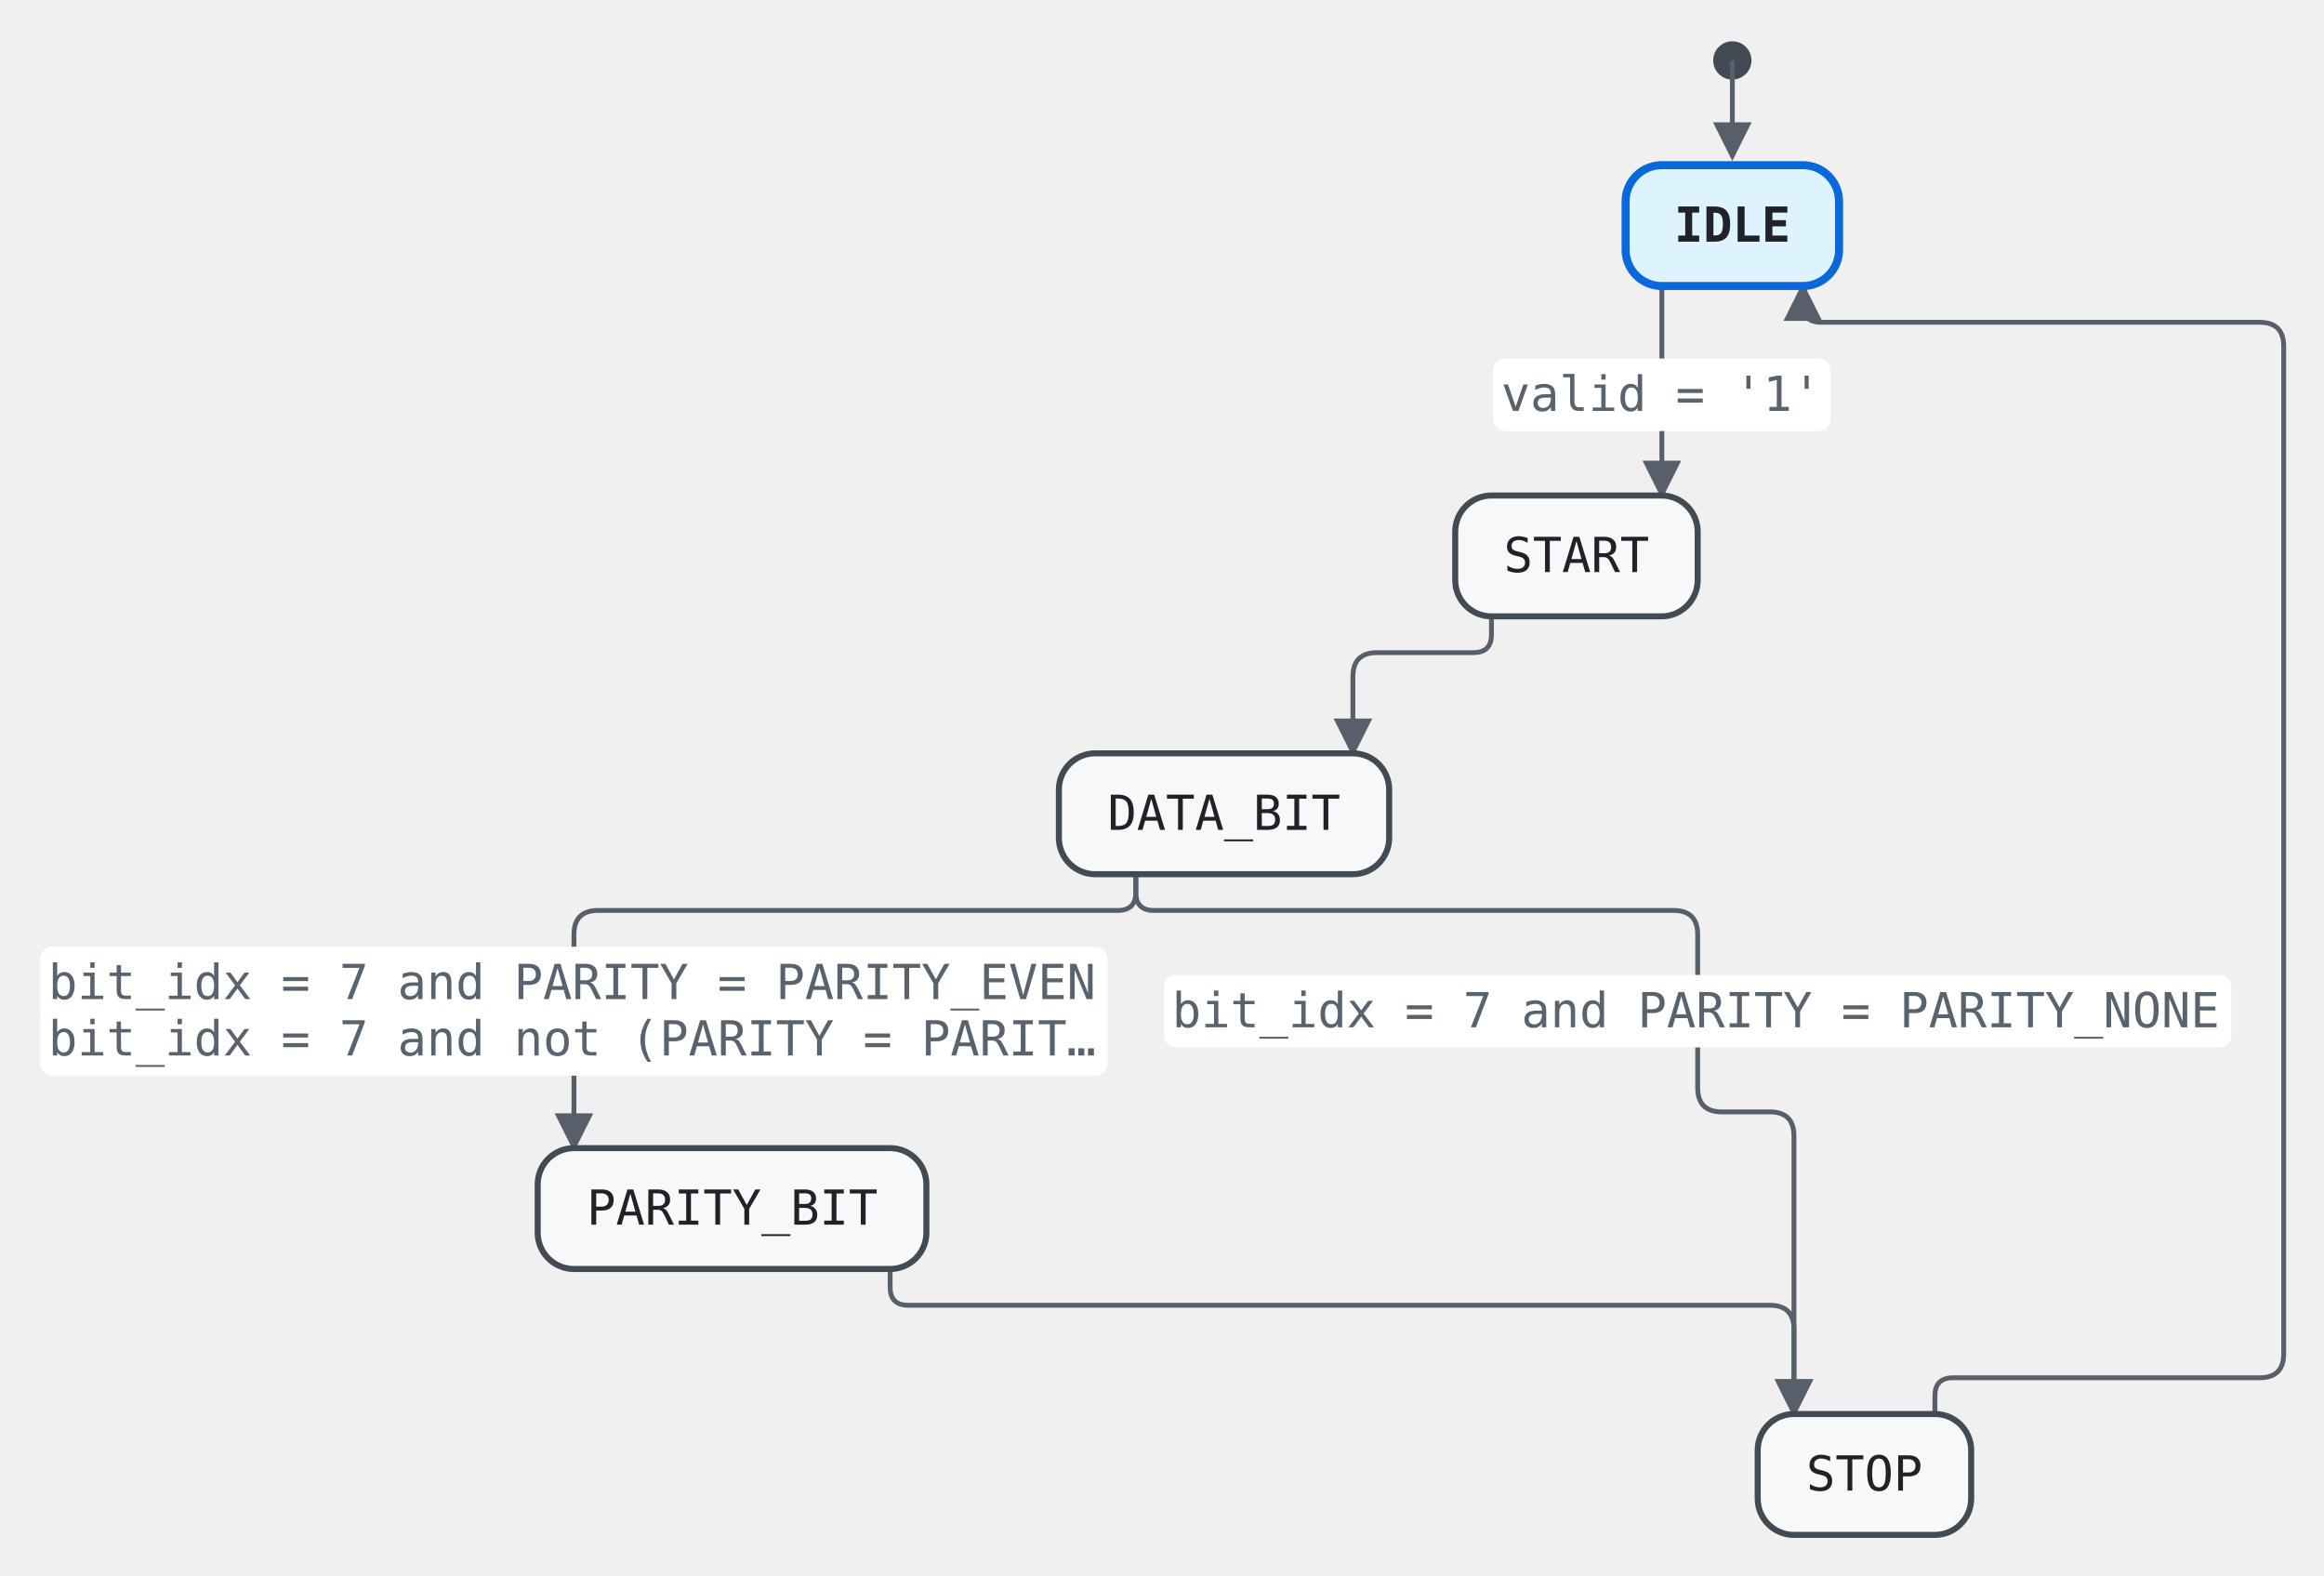
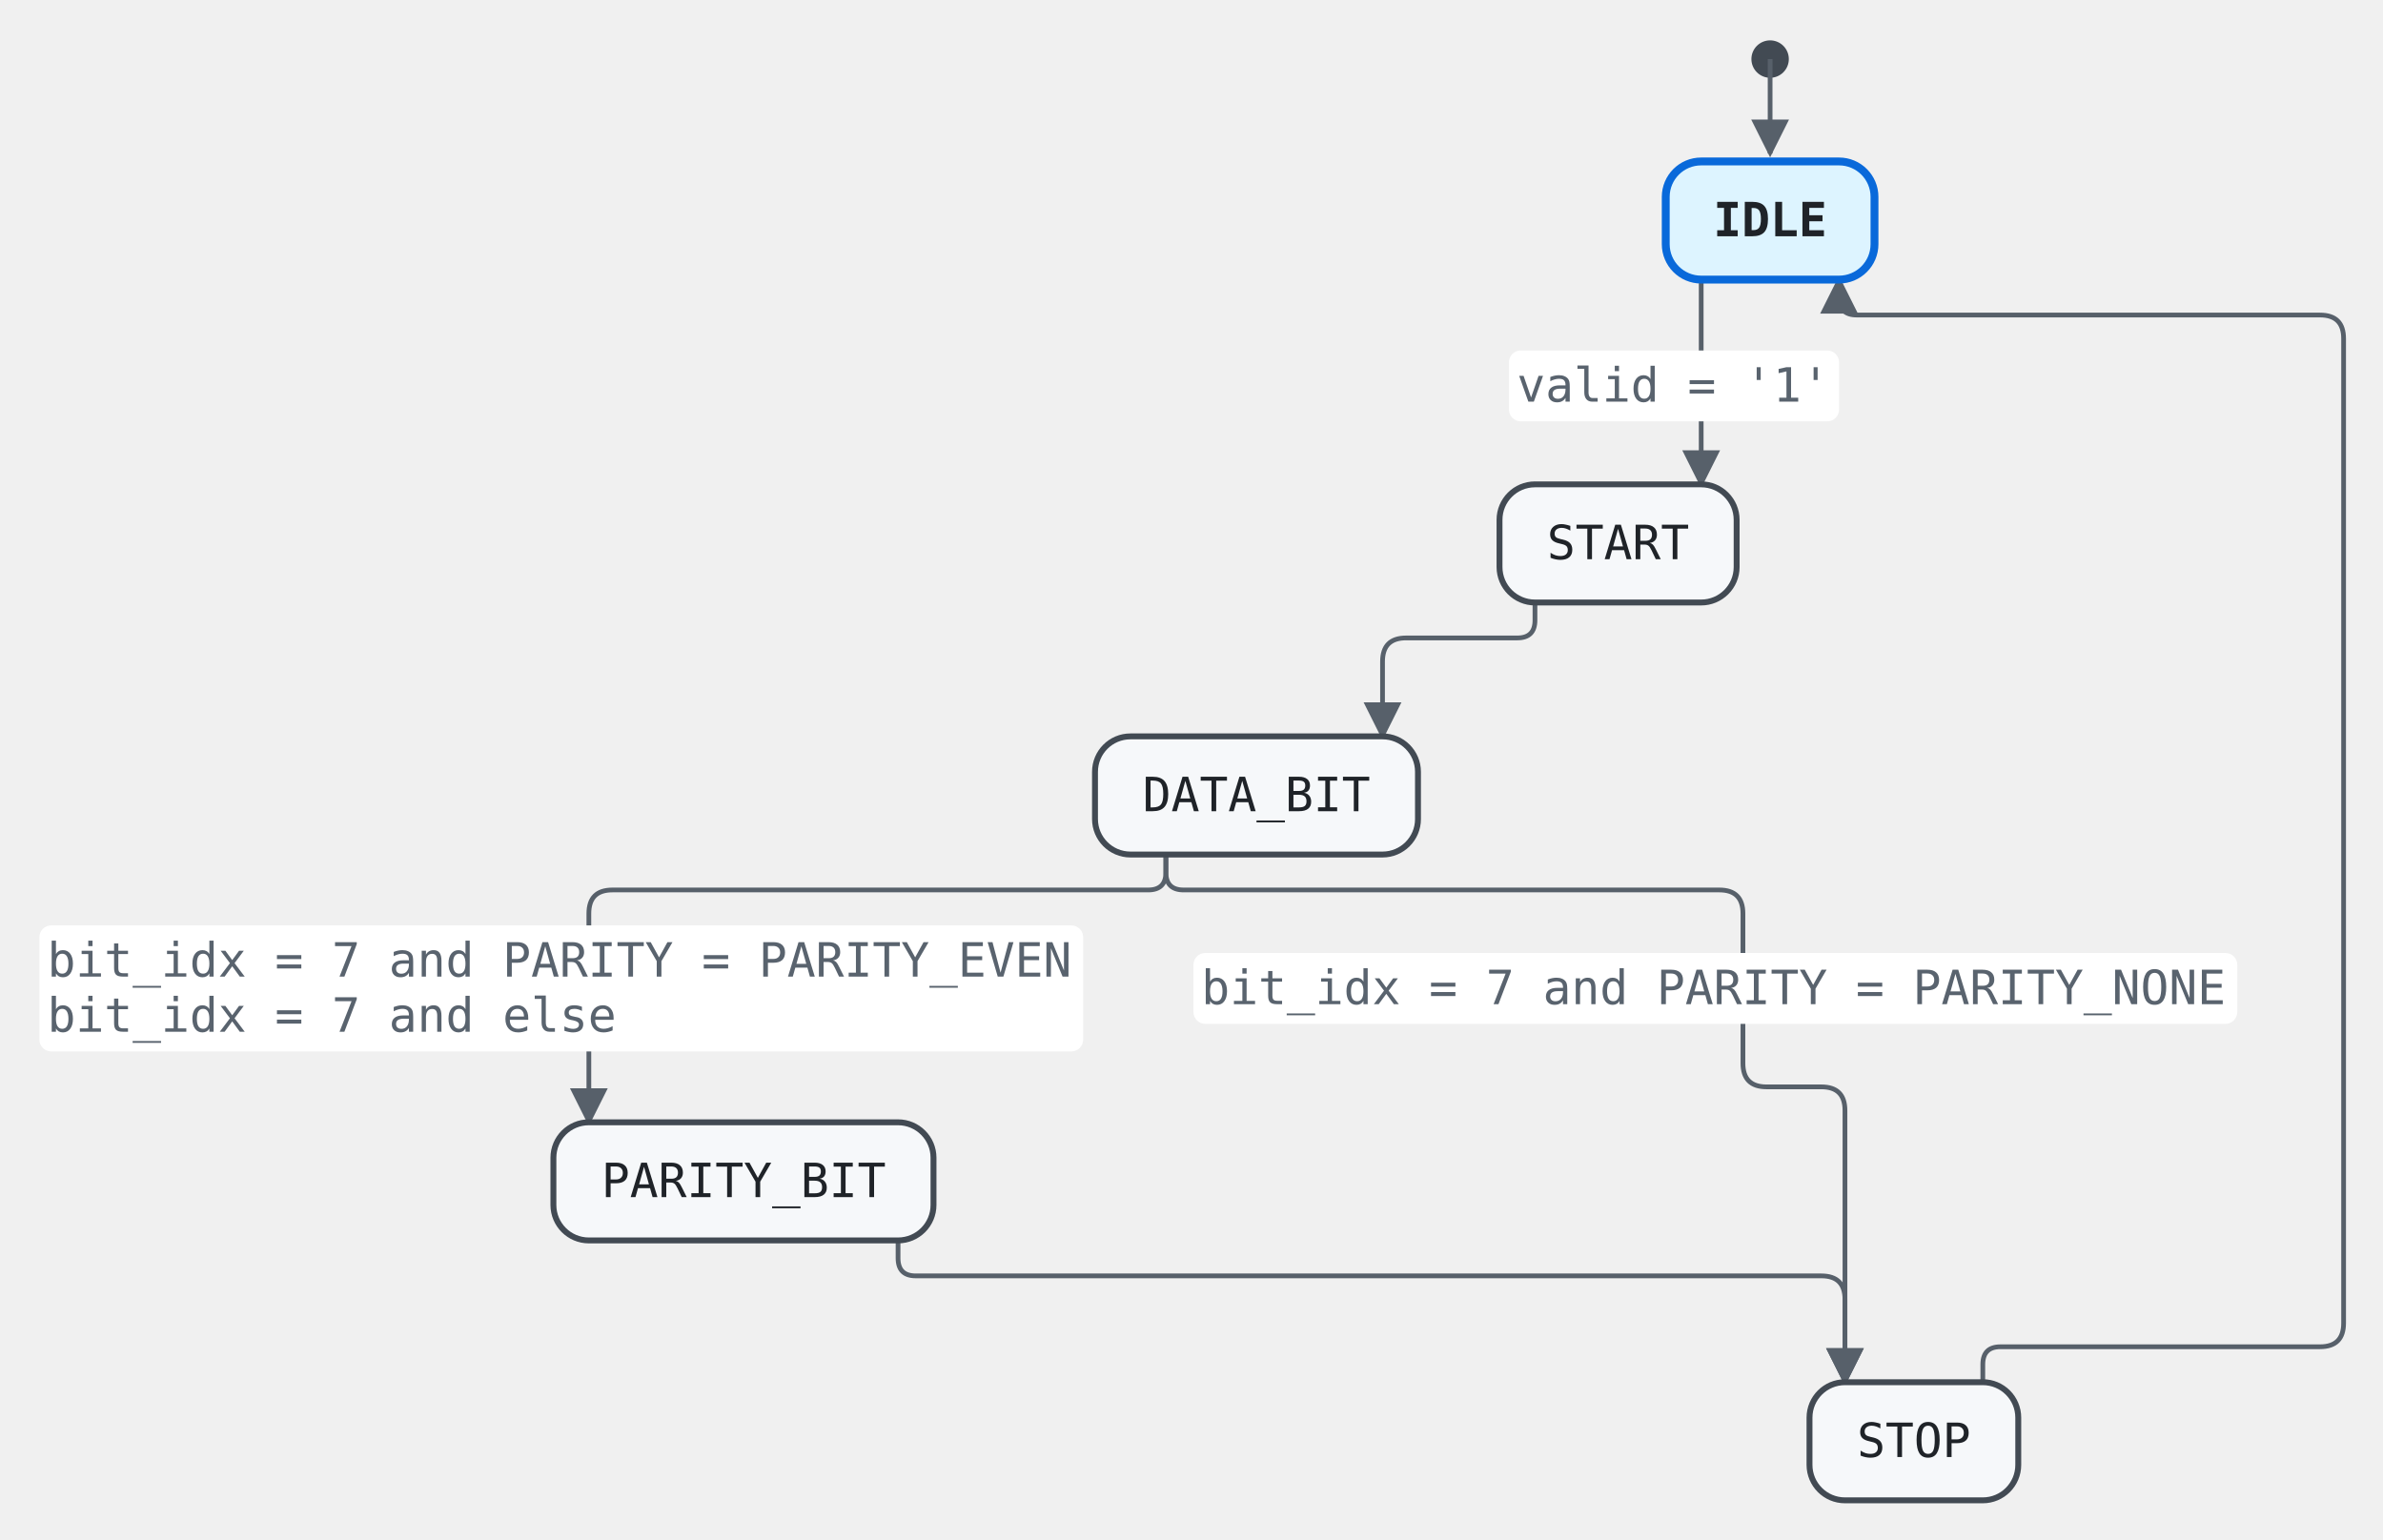
- <svg xmlns="http://www.w3.org/2000/svg" class="vfl-svg" width="577" height="391" viewBox="-9.0 -41.0 577.0 391.0" role="img">
+ <svg xmlns="http://www.w3.org/2000/svg" class="vfl-svg" width="605" height="391" viewBox="-9.0 -41.0 605.0 391.0" role="img">
  <style>.vfl-box{fill:#f6f8fa;stroke:#424a53;stroke-width:1.5}.vfl-head{fill:#ddf4ff;stroke:#424a53;stroke-width:1.5}.vfl-ext{fill:#ffffff;stroke:#8c959f;stroke-width:1.2;stroke-dasharray:4 3}.vfl-sep{stroke:#8c959f;stroke-width:1;stroke-dasharray:3 3}.vfl-pin{stroke:#424a53;stroke-width:1.5;fill:#424a53}.vfl-edge{stroke:#57606a;stroke-width:1.2;fill:none}.vfl-arrow{fill:#57606a}.vfl-wire{stroke:#0969da;stroke-width:1.3;fill:none}.vfl-dot{fill:#0969da}.vfl-term{fill:#ddf4ff;stroke:#424a53;stroke-width:1.2}.vfl-small{font-size:10px}.vfl-actual{fill:#0550ae}.vfl-cross{stroke:#cf222e;stroke-width:1.5;fill:none}.vfl-cross-text{fill:#cf222e}.vfl-grid{stroke:#d0d7de;stroke-width:0.8;stroke-dasharray:2 3}.vfl-wave{stroke:#424a53;stroke-width:1.3;fill:none}.vfl-wave-x{fill:url(#vfl-hatch)}.vfl-wave-d0{fill:#ffffff}.vfl-wave-d2{fill:#ffffff}.vfl-wave-d3{fill:#fff8c5}.vfl-wave-d4{fill:#ffebe9}.vfl-wave-d5{fill:#ddf4ff}.vfl-wave-d6{fill:#dafbe1}.vfl-wave-d7{fill:#fbefff}.vfl-wave-d8{fill:#fff1e5}.vfl-wave-d9{fill:#eaeef2}.vfl-gap{fill:#ffffff;stroke:#424a53;stroke-width:1}.vfl-state{fill:#f6f8fa;stroke:#424a53;stroke-width:1.5}.vfl-initial{fill:#ddf4ff;stroke:#0969da;stroke-width:2}.vfl-label-bg{fill:#ffffff}text{font-family:ui-monospace,SFMono-Regular,Menlo,Consolas,'DejaVu Sans Mono','Liberation Mono',monospace;font-size:12px;fill:#1f2328}.vfl-title{font-weight:bold}.vfl-muted{fill:#59636e}a:hover text{text-decoration:underline}@media (prefers-color-scheme:dark){.vfl-box{fill:#151b23;stroke:#9198a1}.vfl-head{fill:#0c2d6b;stroke:#9198a1}.vfl-ext{fill:#0d1117;stroke:#656c76}.vfl-sep{stroke:#656c76}.vfl-pin{stroke:#9198a1;fill:#9198a1}.vfl-edge{stroke:#9198a1}.vfl-arrow{fill:#9198a1}.vfl-wire{stroke:#4493f8}.vfl-dot{fill:#4493f8}.vfl-term{fill:#0c2d6b;stroke:#9198a1}.vfl-actual{fill:#79c0ff}.vfl-cross{stroke:#ff7b72}.vfl-cross-text{fill:#ff7b72}.vfl-grid{stroke:#3d444d}.vfl-wave{stroke:#9198a1}.vfl-wave-d0{fill:#151b23}.vfl-wave-d2{fill:#151b23}.vfl-wave-d3{fill:#3b2e00}.vfl-wave-d4{fill:#4c1d1d}.vfl-wave-d5{fill:#0c2d6b}.vfl-wave-d6{fill:#0f3a1d}.vfl-wave-d7{fill:#3a1d4c}.vfl-wave-d8{fill:#4a2a10}.vfl-wave-d9{fill:#262c36}.vfl-gap{fill:#0d1117;stroke:#9198a1}.vfl-state{fill:#151b23;stroke:#9198a1}.vfl-initial{fill:#0c2d6b;stroke:#4493f8}.vfl-label-bg{fill:#0d1117}text{fill:#f0f6fc}.vfl-muted{fill:#9198a1}}</style>
  <defs>
    <marker id="vfl-arrow" viewBox="0 0 10 10" refX="9" refY="5" markerWidth="8" markerHeight="8" orient="auto-start-reverse">
      <path class="vfl-arrow" d="M0,0L10,5L0,10z" />
    </marker>
  </defs>
-   <path class="vfl-edge" marker-end="url(#vfl-arrow)" d="M403.6,30.0L403.6,82.0" />
-   <path class="vfl-edge" marker-end="url(#vfl-arrow)" d="M361.3,112.0L361.3,116.5Q361.3,121.0 356.8,121.0L332.9,121.0Q326.9,121.0 326.9,127.0L326.9,146.0" />
-   <path class="vfl-edge" marker-end="url(#vfl-arrow)" d="M273.0,176.0L273.0,180.5Q273.0,185.0 268.5,185.0L139.5,185.0Q133.5,185.0 133.5,191.0L133.5,244.0" />
-   <path class="vfl-edge" marker-end="url(#vfl-arrow)" d="M273.0,176.0L273.0,180.5Q273.0,185.0 277.5,185.0L406.5,185.0Q412.5,185.0 412.5,191.0L412.5,229.0Q412.5,235.0 418.5,235.0L430.4,235.0Q436.4,235.0 436.4,241.0L436.4,310.0" />
-   <path class="vfl-edge" marker-end="url(#vfl-arrow)" d="M212.0,274.0L212.0,278.5Q212.0,283.0 216.5,283.0L430.4,283.0Q436.4,283.0 436.4,289.0L436.4,310.0" />
-   <path class="vfl-edge" marker-end="url(#vfl-arrow)" d="M471.4,310.0L471.4,305.5Q471.4,301.0 475.9,301.0L552.0,301.0Q558.0,301.0 558.0,295.0L558.0,45.0Q558.0,39.0 552.0,39.0L443.1,39.0Q438.6,39.0 438.6,34.5L438.6,30.0" />
-   <rect class="vfl-initial" x="394.6" y="0.0" width="53.0" height="30.0" rx="9.0" />
-   <text x="421.1" y="19.0" text-anchor="middle" class="vfl-title">IDLE</text>
-   <circle class="vfl-pin" cx="421.1" cy="-26.0" r="4" />
-   <path class="vfl-edge" marker-end="url(#vfl-arrow)" d="M421.1,-26.0L421.1,-2.0" />
-   <rect class="vfl-state" x="352.3" y="82.0" width="60.2" height="30.0" rx="9.0" />
-   <text x="382.4" y="101.0" text-anchor="middle">START</text>
-   <rect class="vfl-state" x="253.9" y="146.0" width="82.0" height="30.0" rx="9.0" />
-   <text x="294.9" y="165.0" text-anchor="middle">DATA_BIT</text>
-   <rect class="vfl-state" x="124.5" y="244.0" width="96.5" height="30.0" rx="9.0" />
-   <text x="172.8" y="263.0" text-anchor="middle">PARITY_BIT</text>
-   <rect class="vfl-state" x="427.4" y="310.0" width="53.0" height="30.0" rx="9.0" />
-   <text x="453.9" y="329.0" text-anchor="middle">STOP</text>
-   <rect class="vfl-label-bg" x="361.7" y="48.0" width="83.8" height="18.0" rx="3" />
-   <text x="363.7" y="61.0" text-anchor="start" class="vfl-muted">valid = '1'</text>
+   <path class="vfl-edge" marker-end="url(#vfl-arrow)" d="M422.9,30.0L422.9,82.0" />
+   <path class="vfl-edge" marker-end="url(#vfl-arrow)" d="M380.7,112.0L380.7,116.5Q380.7,121.0 376.2,121.0L348.0,121.0Q342.0,121.0 342.0,127.0L342.0,146.0" />
+   <path class="vfl-edge" marker-end="url(#vfl-arrow)" d="M287.0,176.0L287.0,180.5Q287.0,185.0 282.5,185.0L146.5,185.0Q140.5,185.0 140.5,191.0L140.5,244.0" />
+   <path class="vfl-edge" marker-end="url(#vfl-arrow)" d="M287.0,176.0L287.0,180.5Q287.0,185.0 291.5,185.0L427.5,185.0Q433.5,185.0 433.5,191.0L433.5,229.0Q433.5,235.0 439.5,235.0L453.4,235.0Q459.4,235.0 459.4,241.0L459.4,310.0" />
+   <path class="vfl-edge" marker-end="url(#vfl-arrow)" d="M219.0,274.0L219.0,278.5Q219.0,283.0 223.5,283.0L453.4,283.0Q459.4,283.0 459.4,289.0L459.4,310.0" />
+   <path class="vfl-edge" marker-end="url(#vfl-arrow)" d="M494.4,310.0L494.4,305.5Q494.4,301.0 498.9,301.0L580.0,301.0Q586.0,301.0 586.0,295.0L586.0,45.0Q586.0,39.0 580.0,39.0L462.4,39.0Q457.9,39.0 457.9,34.5L457.9,30.0" />
+   <rect class="vfl-initial" x="413.9" y="0.0" width="53.0" height="30.0" rx="9.0" />
+   <text x="440.4" y="19.0" text-anchor="middle" class="vfl-title">IDLE</text>
+   <circle class="vfl-pin" cx="440.4" cy="-26.0" r="4" />
+   <path class="vfl-edge" marker-end="url(#vfl-arrow)" d="M440.4,-26.0L440.4,-2.0" />
+   <rect class="vfl-state" x="371.7" y="82.0" width="60.2" height="30.0" rx="9.0" />
+   <text x="401.8" y="101.0" text-anchor="middle">START</text>
+   <rect class="vfl-state" x="269.0" y="146.0" width="82.0" height="30.0" rx="9.0" />
+   <text x="310.0" y="165.0" text-anchor="middle">DATA_BIT</text>
+   <rect class="vfl-state" x="131.5" y="244.0" width="96.5" height="30.0" rx="9.0" />
+   <text x="179.8" y="263.0" text-anchor="middle">PARITY_BIT</text>
+   <rect class="vfl-state" x="450.4" y="310.0" width="53.0" height="30.0" rx="9.0" />
+   <text x="476.9" y="329.0" text-anchor="middle">STOP</text>
+   <rect class="vfl-label-bg" x="374.1" y="48.0" width="83.8" height="18.0" rx="3" />
+   <text x="376.1" y="61.0" text-anchor="start" class="vfl-muted">valid = '1'</text>
  <rect class="vfl-label-bg" x="1.0" y="194.0" width="265.0" height="32.0" rx="3" />
  <text x="3.0" y="207.0" text-anchor="start" class="vfl-muted">bit_idx = 7 and PARITY = PARITY_EVEN</text>
-   <text x="3.0" y="221.0" text-anchor="start" class="vfl-muted">bit_idx = 7 and not (PARITY = PARIT…</text>
-   <rect class="vfl-label-bg" x="280.0" y="201.0" width="265.0" height="18.0" rx="3" />
-   <text x="282.0" y="214.0" text-anchor="start" class="vfl-muted">bit_idx = 7 and PARITY = PARITY_NONE</text>
+   <text x="3.0" y="221.0" text-anchor="start" class="vfl-muted">bit_idx = 7 and else</text>
+   <rect class="vfl-label-bg" x="294.0" y="201.0" width="265.0" height="18.0" rx="3" />
+   <text x="296.0" y="214.0" text-anchor="start" class="vfl-muted">bit_idx = 7 and PARITY = PARITY_NONE</text>
</svg>
